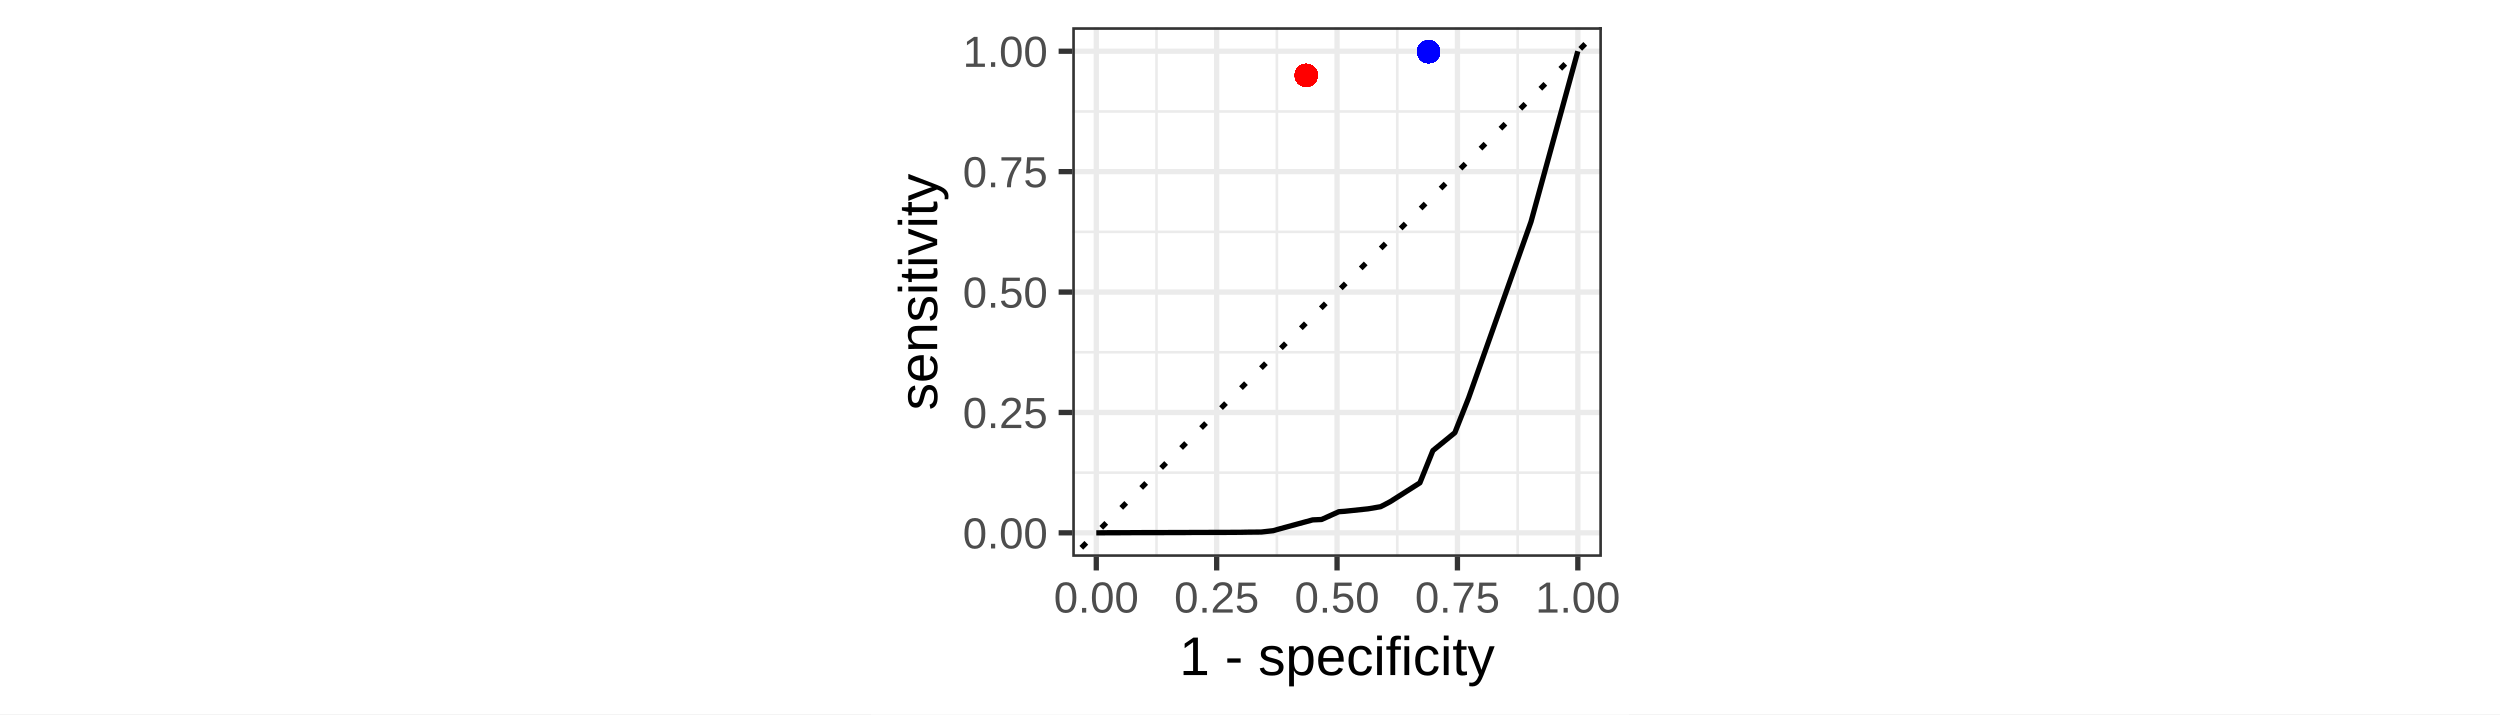
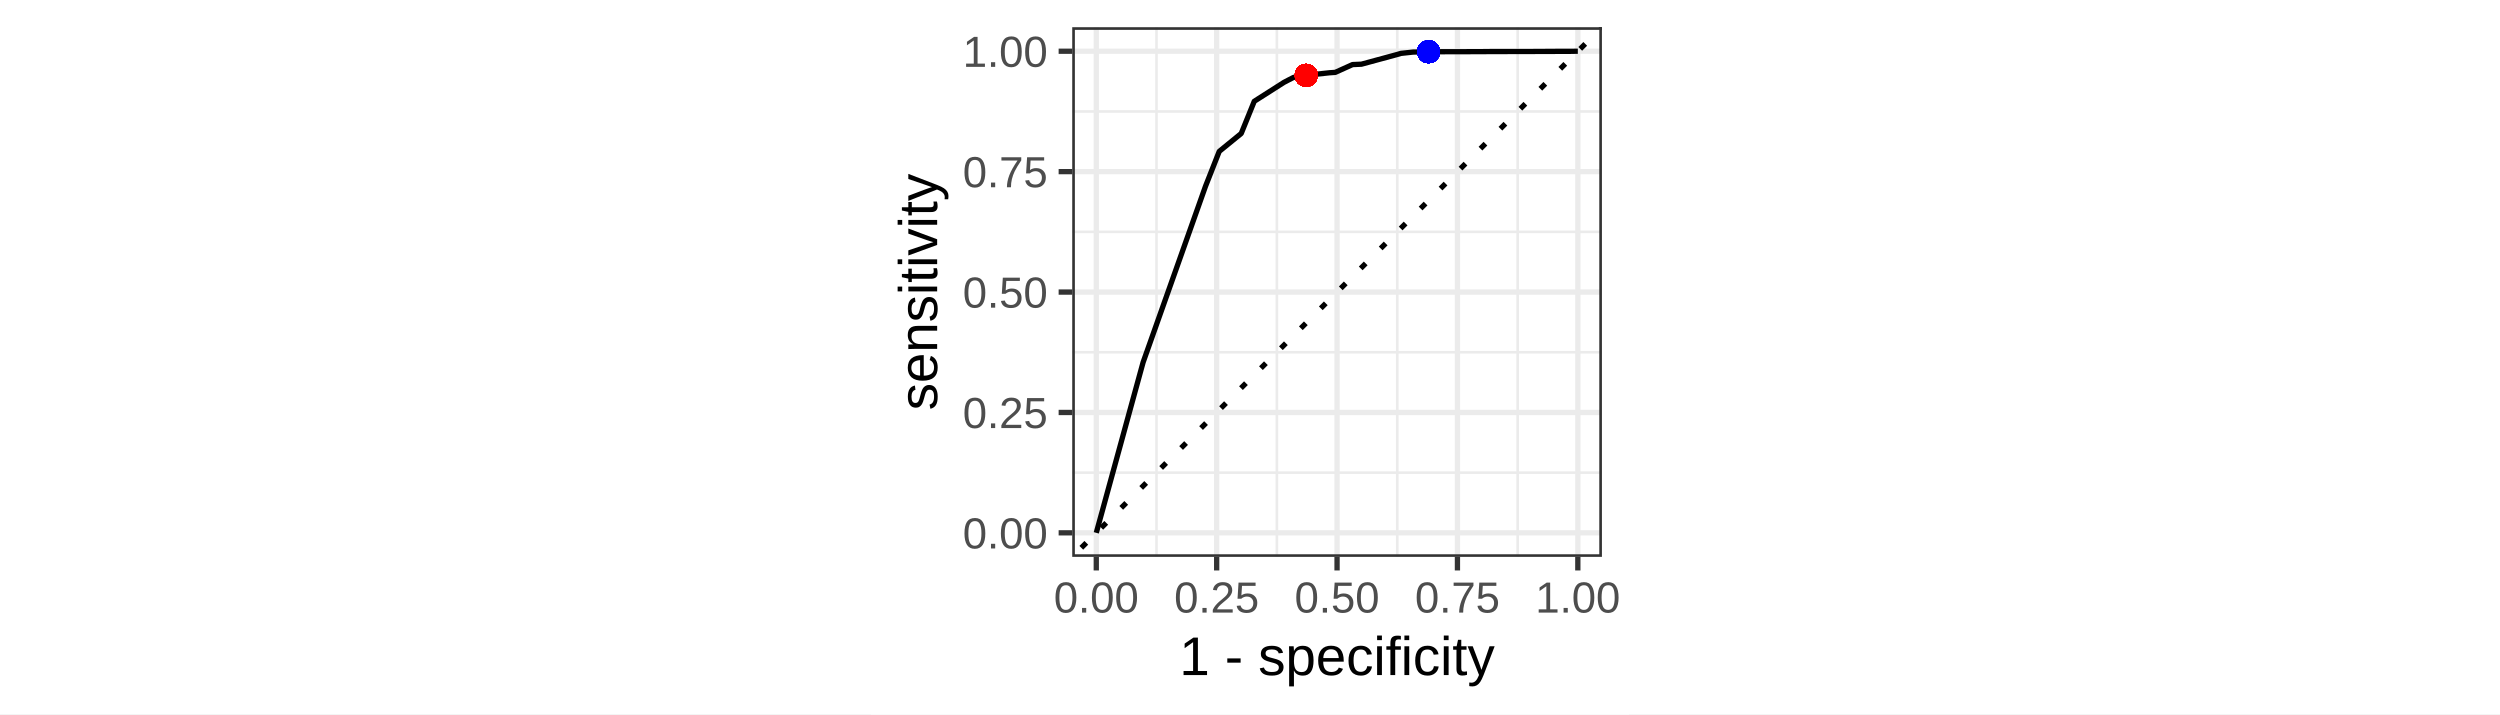
<svg xmlns="http://www.w3.org/2000/svg" class="svglite" width="504.00pt" height="144.00pt" viewBox="0 0 504.00 144.00">
  <defs>
    <style type="text/css">
    .svglite line, .svglite polyline, .svglite polygon, .svglite path, .svglite rect, .svglite circle {
      fill: none;
      stroke: #000000;
      stroke-linecap: round;
      stroke-linejoin: round;
      stroke-miterlimit: 10.00;
    }
    .svglite text {
      white-space: pre;
    }
  </style>
  </defs>
  <rect width="100%" height="100%" style="stroke: none; fill: #FFFFFF;" />
  <defs>
    <clipPath id="cpMC4wMHw1MDQuMDB8MC4wMHwxNDQuMDA=">
      <rect x="0.00" y="0.00" width="504.00" height="144.00" />
    </clipPath>
  </defs>
  <g clip-path="url(#cpMC4wMHw1MDQuMDB8MC4wMHwxNDQuMDA=)">
</g>
  <defs>
    <clipPath id="cpMTc1LjU3fDMyOC40M3wwLjAwfDE0NC4wMA==">
      <rect x="175.57" y="0.00" width="152.86" height="144.00" />
    </clipPath>
  </defs>
  <g clip-path="url(#cpMTc1LjU3fDMyOC40M3wwLjAwfDE0NC4wMA==)">
    <rect x="175.57" y="0.00" width="152.86" height="144.00" style="stroke-width: 1.07; stroke: #FFFFFF; fill: #FFFFFF;" />
  </g>
  <g clip-path="url(#cpMC4wMHw1MDQuMDB8MC4wMHwxNDQuMDA=)">
</g>
  <defs>
    <clipPath id="cpMjE2LjE2fDMyMi45NXw1LjQ4fDExMi4yNw==">
      <rect x="216.16" y="5.48" width="106.79" height="106.79" />
    </clipPath>
  </defs>
  <g clip-path="url(#cpMjE2LjE2fDMyMi45NXw1LjQ4fDExMi4yNw==)">
    <rect x="216.16" y="5.48" width="106.79" height="106.79" style="stroke-width: 1.07; stroke: none; fill: #FFFFFF;" />
    <polyline points="216.16,95.28 322.95,95.28 " style="stroke-width: 0.53; stroke: #EBEBEB; stroke-linecap: butt;" />
    <polyline points="216.16,71.01 322.95,71.01 " style="stroke-width: 0.53; stroke: #EBEBEB; stroke-linecap: butt;" />
    <polyline points="216.16,46.74 322.95,46.74 " style="stroke-width: 0.53; stroke: #EBEBEB; stroke-linecap: butt;" />
    <polyline points="216.16,22.47 322.95,22.47 " style="stroke-width: 0.53; stroke: #EBEBEB; stroke-linecap: butt;" />
    <polyline points="233.15,112.27 233.15,5.48 " style="stroke-width: 0.53; stroke: #EBEBEB; stroke-linecap: butt;" />
    <polyline points="257.42,112.27 257.42,5.48 " style="stroke-width: 0.53; stroke: #EBEBEB; stroke-linecap: butt;" />
    <polyline points="281.69,112.27 281.69,5.48 " style="stroke-width: 0.53; stroke: #EBEBEB; stroke-linecap: butt;" />
    <polyline points="305.96,112.27 305.96,5.48 " style="stroke-width: 0.53; stroke: #EBEBEB; stroke-linecap: butt;" />
    <polyline points="216.16,107.42 322.95,107.42 " style="stroke-width: 1.07; stroke: #EBEBEB; stroke-linecap: butt;" />
    <polyline points="216.16,83.15 322.95,83.15 " style="stroke-width: 1.07; stroke: #EBEBEB; stroke-linecap: butt;" />
    <polyline points="216.16,58.88 322.95,58.88 " style="stroke-width: 1.07; stroke: #EBEBEB; stroke-linecap: butt;" />
    <polyline points="216.16,34.60 322.95,34.60 " style="stroke-width: 1.07; stroke: #EBEBEB; stroke-linecap: butt;" />
    <polyline points="216.16,10.33 322.95,10.33 " style="stroke-width: 1.07; stroke: #EBEBEB; stroke-linecap: butt;" />
    <polyline points="221.01,112.27 221.01,5.48 " style="stroke-width: 1.07; stroke: #EBEBEB; stroke-linecap: butt;" />
    <polyline points="245.28,112.27 245.28,5.48 " style="stroke-width: 1.07; stroke: #EBEBEB; stroke-linecap: butt;" />
    <polyline points="269.55,112.27 269.55,5.48 " style="stroke-width: 1.07; stroke: #EBEBEB; stroke-linecap: butt;" />
    <polyline points="293.82,112.27 293.82,5.48 " style="stroke-width: 1.07; stroke: #EBEBEB; stroke-linecap: butt;" />
    <polyline points="318.09,112.27 318.09,5.48 " style="stroke-width: 1.07; stroke: #EBEBEB; stroke-linecap: butt;" />
-     <polyline points="318.09,10.33 318.09,10.33 308.65,44.71 296.08,80.20 293.30,87.23 288.87,90.84 286.25,97.34 280.28,101.13 279.28,101.66 278.33,102.15 275.81,102.58 271.07,103.08 269.91,103.16 266.43,104.73 264.63,104.81 257.75,106.68 256.66,106.99 254.25,107.26 253.88,107.26 252.98,107.27 252.52,107.27 252.35,107.28 251.80,107.28 251.70,107.28 251.22,107.29 251.11,107.29 250.22,107.31 250.04,107.31 249.41,107.31 249.28,107.32 248.39,107.32 247.00,107.33 246.93,107.33 246.77,107.33 245.48,107.33 245.36,107.33 245.24,107.33 244.16,107.33 244.03,107.33 243.89,107.33 243.47,107.34 242.42,107.34 242.23,107.34 241.95,107.34 241.81,107.34 241.20,107.34 241.15,107.34 241.01,107.34 240.49,107.34 240.29,107.34 239.65,107.35 239.56,107.35 238.52,107.36 238.25,107.36 237.41,107.36 236.47,107.36 236.33,107.36 235.87,107.36 234.46,107.37 234.25,107.37 234.08,107.37 232.62,107.37 232.36,107.37 230.25,107.37 230.04,107.38 230.00,107.38 229.53,107.38 229.49,107.38 229.33,107.38 229.26,107.38 229.12,107.38 229.11,107.38 228.62,107.38 228.49,107.38 228.48,107.38 228.14,107.38 228.10,107.38 227.87,107.39 227.13,107.39 227.06,107.39 226.89,107.39 226.85,107.39 226.39,107.39 226.32,107.39 226.23,107.39 226.21,107.39 226.19,107.39 226.03,107.39 226.01,107.39 225.78,107.40 225.61,107.40 225.53,107.40 225.31,107.40 225.18,107.40 225.14,107.40 225.13,107.40 224.92,107.40 224.90,107.40 224.60,107.40 224.58,107.40 223.83,107.40 223.81,107.40 223.45,107.40 223.39,107.40 222.64,107.41 222.47,107.41 222.36,107.41 222.27,107.41 222.19,107.41 222.17,107.41 221.94,107.41 221.93,107.41 221.82,107.42 221.78,107.42 221.77,107.42 221.73,107.42 221.69,107.42 221.41,107.42 221.15,107.42 221.05,107.42 221.01,107.42 " style="stroke-width: 1.07; stroke-linecap: butt;" />
+     <polyline points="318.09,10.33 318.09,10.33 318.05,10.33 317.95,10.33 317.69,10.33 317.41,10.33 317.38,10.34 317.34,10.34 317.32,10.34 317.28,10.34 317.17,10.34 317.16,10.34 316.93,10.34 316.91,10.34 316.84,10.34 316.74,10.34 316.63,10.35 316.47,10.35 315.71,10.35 315.66,10.35 315.30,10.35 315.28,10.35 314.53,10.35 314.51,10.35 314.20,10.35 314.18,10.35 313.98,10.35 313.96,10.35 313.92,10.35 313.79,10.35 313.57,10.35 313.50,10.36 313.32,10.36 313.10,10.36 313.08,10.36 312.91,10.36 312.89,10.36 312.87,10.36 312.78,10.36 312.72,10.36 312.25,10.36 312.22,10.36 312.05,10.36 311.97,10.36 311.23,10.37 311.00,10.37 310.96,10.37 310.63,10.37 310.61,10.37 310.48,10.37 310.00,10.37 309.99,10.37 309.84,10.37 309.77,10.37 309.62,10.37 309.57,10.37 309.11,10.38 309.06,10.38 308.86,10.38 306.74,10.38 306.48,10.38 305.02,10.38 304.86,10.38 304.64,10.38 303.23,10.39 302.78,10.39 302.64,10.39 301.69,10.39 300.86,10.39 300.59,10.39 299.55,10.40 299.45,10.40 298.81,10.41 298.61,10.41 298.09,10.41 297.95,10.41 297.90,10.41 297.29,10.41 297.15,10.41 296.87,10.41 296.68,10.41 295.63,10.42 295.21,10.42 295.07,10.42 294.94,10.42 293.87,10.42 293.75,10.42 293.63,10.42 292.34,10.42 292.18,10.42 292.10,10.42 290.71,10.43 289.82,10.44 289.69,10.44 289.06,10.44 288.88,10.44 287.99,10.46 287.88,10.46 287.41,10.47 287.31,10.47 286.76,10.48 286.58,10.48 286.13,10.48 285.23,10.49 284.86,10.50 282.44,10.76 281.36,11.07 274.47,12.94 272.67,13.02 269.19,14.59 268.03,14.67 263.30,15.18 260.77,15.61 259.83,16.09 258.82,16.62 252.86,20.42 250.23,26.91 245.80,30.52 243.03,37.55 230.45,73.04 221.01,107.42 " style="stroke-width: 1.07; stroke-linecap: butt;" />
    <line x1="109.36" y1="219.07" x2="429.74" y2="-101.31" style="stroke-width: 1.07; stroke-dasharray: 1.42,4.27; stroke-linecap: butt;" />
    <circle cx="288.00" cy="10.43" r="1.95" style="stroke-width: 0.71; stroke: #0000FF; fill: #0000FF;" />
    <circle cx="288.00" cy="10.43" r="1.95" style="stroke-width: 0.71; stroke: #0000FF; fill: #0000FF;" />
    <circle cx="288.00" cy="10.43" r="1.95" style="stroke-width: 0.71; stroke: #0000FF; fill: #0000FF;" />
    <circle cx="288.00" cy="10.43" r="1.95" style="stroke-width: 0.71; stroke: #0000FF; fill: #0000FF;" />
    <circle cx="288.00" cy="10.43" r="1.95" style="stroke-width: 0.71; stroke: #0000FF; fill: #0000FF;" />
    <circle cx="288.00" cy="10.43" r="1.95" style="stroke-width: 0.71; stroke: #0000FF; fill: #0000FF;" />
    <circle cx="288.00" cy="10.43" r="1.95" style="stroke-width: 0.71; stroke: #0000FF; fill: #0000FF;" />
    <circle cx="288.00" cy="10.43" r="1.95" style="stroke-width: 0.71; stroke: #0000FF; fill: #0000FF;" />
    <circle cx="288.00" cy="10.43" r="1.95" style="stroke-width: 0.71; stroke: #0000FF; fill: #0000FF;" />
    <circle cx="288.00" cy="10.43" r="1.95" style="stroke-width: 0.71; stroke: #0000FF; fill: #0000FF;" />
    <circle cx="288.00" cy="10.43" r="1.95" style="stroke-width: 0.71; stroke: #0000FF; fill: #0000FF;" />
    <circle cx="288.00" cy="10.43" r="1.95" style="stroke-width: 0.71; stroke: #0000FF; fill: #0000FF;" />
    <circle cx="288.00" cy="10.43" r="1.95" style="stroke-width: 0.71; stroke: #0000FF; fill: #0000FF;" />
    <circle cx="288.00" cy="10.43" r="1.95" style="stroke-width: 0.71; stroke: #0000FF; fill: #0000FF;" />
    <circle cx="288.00" cy="10.43" r="1.95" style="stroke-width: 0.71; stroke: #0000FF; fill: #0000FF;" />
    <circle cx="288.00" cy="10.43" r="1.95" style="stroke-width: 0.71; stroke: #0000FF; fill: #0000FF;" />
    <circle cx="288.00" cy="10.43" r="1.95" style="stroke-width: 0.71; stroke: #0000FF; fill: #0000FF;" />
    <circle cx="288.00" cy="10.43" r="1.95" style="stroke-width: 0.71; stroke: #0000FF; fill: #0000FF;" />
    <circle cx="288.00" cy="10.43" r="1.95" style="stroke-width: 0.71; stroke: #0000FF; fill: #0000FF;" />
    <circle cx="288.00" cy="10.43" r="1.95" style="stroke-width: 0.71; stroke: #0000FF; fill: #0000FF;" />
    <circle cx="288.00" cy="10.43" r="1.95" style="stroke-width: 0.71; stroke: #0000FF; fill: #0000FF;" />
    <circle cx="288.00" cy="10.43" r="1.95" style="stroke-width: 0.71; stroke: #0000FF; fill: #0000FF;" />
    <circle cx="288.00" cy="10.43" r="1.95" style="stroke-width: 0.71; stroke: #0000FF; fill: #0000FF;" />
    <circle cx="288.00" cy="10.43" r="1.95" style="stroke-width: 0.71; stroke: #0000FF; fill: #0000FF;" />
    <circle cx="288.00" cy="10.43" r="1.95" style="stroke-width: 0.71; stroke: #0000FF; fill: #0000FF;" />
    <circle cx="288.00" cy="10.43" r="1.95" style="stroke-width: 0.71; stroke: #0000FF; fill: #0000FF;" />
    <circle cx="288.00" cy="10.43" r="1.95" style="stroke-width: 0.71; stroke: #0000FF; fill: #0000FF;" />
    <circle cx="288.00" cy="10.43" r="1.95" style="stroke-width: 0.71; stroke: #0000FF; fill: #0000FF;" />
    <circle cx="288.00" cy="10.43" r="1.95" style="stroke-width: 0.71; stroke: #0000FF; fill: #0000FF;" />
    <circle cx="288.00" cy="10.43" r="1.95" style="stroke-width: 0.71; stroke: #0000FF; fill: #0000FF;" />
    <circle cx="288.00" cy="10.43" r="1.95" style="stroke-width: 0.71; stroke: #0000FF; fill: #0000FF;" />
    <circle cx="288.00" cy="10.43" r="1.95" style="stroke-width: 0.71; stroke: #0000FF; fill: #0000FF;" />
    <circle cx="288.00" cy="10.43" r="1.95" style="stroke-width: 0.71; stroke: #0000FF; fill: #0000FF;" />
    <circle cx="288.00" cy="10.43" r="1.95" style="stroke-width: 0.71; stroke: #0000FF; fill: #0000FF;" />
    <circle cx="288.00" cy="10.43" r="1.95" style="stroke-width: 0.71; stroke: #0000FF; fill: #0000FF;" />
    <circle cx="288.00" cy="10.43" r="1.95" style="stroke-width: 0.71; stroke: #0000FF; fill: #0000FF;" />
    <circle cx="288.00" cy="10.43" r="1.95" style="stroke-width: 0.71; stroke: #0000FF; fill: #0000FF;" />
    <circle cx="288.00" cy="10.43" r="1.95" style="stroke-width: 0.71; stroke: #0000FF; fill: #0000FF;" />
    <circle cx="288.00" cy="10.43" r="1.95" style="stroke-width: 0.71; stroke: #0000FF; fill: #0000FF;" />
    <circle cx="288.00" cy="10.43" r="1.95" style="stroke-width: 0.71; stroke: #0000FF; fill: #0000FF;" />
    <circle cx="288.00" cy="10.43" r="1.95" style="stroke-width: 0.71; stroke: #0000FF; fill: #0000FF;" />
    <circle cx="288.00" cy="10.43" r="1.95" style="stroke-width: 0.71; stroke: #0000FF; fill: #0000FF;" />
    <circle cx="288.00" cy="10.43" r="1.95" style="stroke-width: 0.71; stroke: #0000FF; fill: #0000FF;" />
    <circle cx="288.00" cy="10.43" r="1.95" style="stroke-width: 0.71; stroke: #0000FF; fill: #0000FF;" />
    <circle cx="288.00" cy="10.43" r="1.95" style="stroke-width: 0.71; stroke: #0000FF; fill: #0000FF;" />
    <circle cx="288.00" cy="10.43" r="1.95" style="stroke-width: 0.71; stroke: #0000FF; fill: #0000FF;" />
    <circle cx="288.00" cy="10.43" r="1.95" style="stroke-width: 0.71; stroke: #0000FF; fill: #0000FF;" />
    <circle cx="288.00" cy="10.43" r="1.95" style="stroke-width: 0.71; stroke: #0000FF; fill: #0000FF;" />
    <circle cx="288.00" cy="10.43" r="1.95" style="stroke-width: 0.71; stroke: #0000FF; fill: #0000FF;" />
    <circle cx="288.00" cy="10.43" r="1.95" style="stroke-width: 0.71; stroke: #0000FF; fill: #0000FF;" />
    <circle cx="288.00" cy="10.43" r="1.95" style="stroke-width: 0.71; stroke: #0000FF; fill: #0000FF;" />
    <circle cx="288.00" cy="10.43" r="1.95" style="stroke-width: 0.71; stroke: #0000FF; fill: #0000FF;" />
    <circle cx="288.00" cy="10.43" r="1.95" style="stroke-width: 0.71; stroke: #0000FF; fill: #0000FF;" />
    <circle cx="288.00" cy="10.43" r="1.95" style="stroke-width: 0.71; stroke: #0000FF; fill: #0000FF;" />
    <circle cx="288.00" cy="10.43" r="1.95" style="stroke-width: 0.71; stroke: #0000FF; fill: #0000FF;" />
    <circle cx="288.00" cy="10.43" r="1.95" style="stroke-width: 0.71; stroke: #0000FF; fill: #0000FF;" />
    <circle cx="288.00" cy="10.43" r="1.95" style="stroke-width: 0.71; stroke: #0000FF; fill: #0000FF;" />
    <circle cx="288.00" cy="10.43" r="1.95" style="stroke-width: 0.71; stroke: #0000FF; fill: #0000FF;" />
    <circle cx="288.00" cy="10.43" r="1.95" style="stroke-width: 0.71; stroke: #0000FF; fill: #0000FF;" />
    <circle cx="288.00" cy="10.43" r="1.95" style="stroke-width: 0.71; stroke: #0000FF; fill: #0000FF;" />
    <circle cx="288.00" cy="10.43" r="1.95" style="stroke-width: 0.71; stroke: #0000FF; fill: #0000FF;" />
    <circle cx="288.00" cy="10.43" r="1.95" style="stroke-width: 0.71; stroke: #0000FF; fill: #0000FF;" />
    <circle cx="288.00" cy="10.43" r="1.95" style="stroke-width: 0.71; stroke: #0000FF; fill: #0000FF;" />
    <circle cx="288.00" cy="10.43" r="1.95" style="stroke-width: 0.71; stroke: #0000FF; fill: #0000FF;" />
    <circle cx="288.00" cy="10.43" r="1.95" style="stroke-width: 0.71; stroke: #0000FF; fill: #0000FF;" />
    <circle cx="288.00" cy="10.43" r="1.95" style="stroke-width: 0.71; stroke: #0000FF; fill: #0000FF;" />
    <circle cx="288.00" cy="10.43" r="1.95" style="stroke-width: 0.71; stroke: #0000FF; fill: #0000FF;" />
    <circle cx="288.00" cy="10.43" r="1.95" style="stroke-width: 0.71; stroke: #0000FF; fill: #0000FF;" />
    <circle cx="288.00" cy="10.43" r="1.95" style="stroke-width: 0.71; stroke: #0000FF; fill: #0000FF;" />
    <circle cx="288.00" cy="10.43" r="1.95" style="stroke-width: 0.71; stroke: #0000FF; fill: #0000FF;" />
    <circle cx="288.00" cy="10.43" r="1.95" style="stroke-width: 0.71; stroke: #0000FF; fill: #0000FF;" />
    <circle cx="288.00" cy="10.43" r="1.95" style="stroke-width: 0.71; stroke: #0000FF; fill: #0000FF;" />
    <circle cx="288.00" cy="10.43" r="1.95" style="stroke-width: 0.71; stroke: #0000FF; fill: #0000FF;" />
    <circle cx="288.00" cy="10.43" r="1.95" style="stroke-width: 0.71; stroke: #0000FF; fill: #0000FF;" />
    <circle cx="288.00" cy="10.43" r="1.95" style="stroke-width: 0.71; stroke: #0000FF; fill: #0000FF;" />
    <circle cx="288.00" cy="10.43" r="1.95" style="stroke-width: 0.71; stroke: #0000FF; fill: #0000FF;" />
    <circle cx="288.00" cy="10.43" r="1.95" style="stroke-width: 0.71; stroke: #0000FF; fill: #0000FF;" />
    <circle cx="288.00" cy="10.43" r="1.95" style="stroke-width: 0.71; stroke: #0000FF; fill: #0000FF;" />
    <circle cx="288.00" cy="10.43" r="1.95" style="stroke-width: 0.71; stroke: #0000FF; fill: #0000FF;" />
    <circle cx="288.00" cy="10.43" r="1.95" style="stroke-width: 0.71; stroke: #0000FF; fill: #0000FF;" />
    <circle cx="288.00" cy="10.43" r="1.95" style="stroke-width: 0.71; stroke: #0000FF; fill: #0000FF;" />
    <circle cx="288.00" cy="10.43" r="1.95" style="stroke-width: 0.71; stroke: #0000FF; fill: #0000FF;" />
    <circle cx="288.00" cy="10.43" r="1.95" style="stroke-width: 0.71; stroke: #0000FF; fill: #0000FF;" />
    <circle cx="288.00" cy="10.43" r="1.95" style="stroke-width: 0.71; stroke: #0000FF; fill: #0000FF;" />
    <circle cx="288.00" cy="10.43" r="1.95" style="stroke-width: 0.71; stroke: #0000FF; fill: #0000FF;" />
    <circle cx="288.00" cy="10.43" r="1.95" style="stroke-width: 0.71; stroke: #0000FF; fill: #0000FF;" />
    <circle cx="288.00" cy="10.43" r="1.95" style="stroke-width: 0.71; stroke: #0000FF; fill: #0000FF;" />
    <circle cx="288.00" cy="10.43" r="1.95" style="stroke-width: 0.71; stroke: #0000FF; fill: #0000FF;" />
    <circle cx="288.00" cy="10.43" r="1.95" style="stroke-width: 0.71; stroke: #0000FF; fill: #0000FF;" />
    <circle cx="288.00" cy="10.43" r="1.95" style="stroke-width: 0.71; stroke: #0000FF; fill: #0000FF;" />
    <circle cx="288.00" cy="10.43" r="1.95" style="stroke-width: 0.71; stroke: #0000FF; fill: #0000FF;" />
    <circle cx="288.00" cy="10.43" r="1.95" style="stroke-width: 0.71; stroke: #0000FF; fill: #0000FF;" />
    <circle cx="288.00" cy="10.43" r="1.95" style="stroke-width: 0.71; stroke: #0000FF; fill: #0000FF;" />
    <circle cx="288.00" cy="10.43" r="1.95" style="stroke-width: 0.71; stroke: #0000FF; fill: #0000FF;" />
    <circle cx="288.00" cy="10.43" r="1.95" style="stroke-width: 0.71; stroke: #0000FF; fill: #0000FF;" />
    <circle cx="288.00" cy="10.43" r="1.95" style="stroke-width: 0.71; stroke: #0000FF; fill: #0000FF;" />
    <circle cx="288.00" cy="10.43" r="1.95" style="stroke-width: 0.71; stroke: #0000FF; fill: #0000FF;" />
    <circle cx="288.00" cy="10.43" r="1.95" style="stroke-width: 0.71; stroke: #0000FF; fill: #0000FF;" />
    <circle cx="288.00" cy="10.43" r="1.95" style="stroke-width: 0.71; stroke: #0000FF; fill: #0000FF;" />
    <circle cx="288.00" cy="10.43" r="1.95" style="stroke-width: 0.71; stroke: #0000FF; fill: #0000FF;" />
    <circle cx="288.00" cy="10.43" r="1.95" style="stroke-width: 0.71; stroke: #0000FF; fill: #0000FF;" />
    <circle cx="288.00" cy="10.43" r="1.95" style="stroke-width: 0.71; stroke: #0000FF; fill: #0000FF;" />
    <circle cx="288.00" cy="10.43" r="1.95" style="stroke-width: 0.71; stroke: #0000FF; fill: #0000FF;" />
    <circle cx="288.00" cy="10.43" r="1.95" style="stroke-width: 0.71; stroke: #0000FF; fill: #0000FF;" />
    <circle cx="288.00" cy="10.43" r="1.95" style="stroke-width: 0.71; stroke: #0000FF; fill: #0000FF;" />
    <circle cx="288.00" cy="10.43" r="1.95" style="stroke-width: 0.71; stroke: #0000FF; fill: #0000FF;" />
    <circle cx="288.00" cy="10.43" r="1.95" style="stroke-width: 0.71; stroke: #0000FF; fill: #0000FF;" />
    <circle cx="288.00" cy="10.43" r="1.95" style="stroke-width: 0.71; stroke: #0000FF; fill: #0000FF;" />
    <circle cx="288.00" cy="10.43" r="1.95" style="stroke-width: 0.71; stroke: #0000FF; fill: #0000FF;" />
    <circle cx="288.00" cy="10.43" r="1.95" style="stroke-width: 0.71; stroke: #0000FF; fill: #0000FF;" />
    <circle cx="288.00" cy="10.43" r="1.95" style="stroke-width: 0.71; stroke: #0000FF; fill: #0000FF;" />
    <circle cx="288.00" cy="10.43" r="1.95" style="stroke-width: 0.71; stroke: #0000FF; fill: #0000FF;" />
    <circle cx="288.00" cy="10.43" r="1.95" style="stroke-width: 0.71; stroke: #0000FF; fill: #0000FF;" />
    <circle cx="288.00" cy="10.43" r="1.95" style="stroke-width: 0.71; stroke: #0000FF; fill: #0000FF;" />
    <circle cx="288.00" cy="10.43" r="1.95" style="stroke-width: 0.71; stroke: #0000FF; fill: #0000FF;" />
    <circle cx="288.00" cy="10.43" r="1.95" style="stroke-width: 0.71; stroke: #0000FF; fill: #0000FF;" />
    <circle cx="288.00" cy="10.43" r="1.95" style="stroke-width: 0.71; stroke: #0000FF; fill: #0000FF;" />
    <circle cx="288.00" cy="10.43" r="1.95" style="stroke-width: 0.71; stroke: #0000FF; fill: #0000FF;" />
    <circle cx="288.00" cy="10.43" r="1.95" style="stroke-width: 0.71; stroke: #0000FF; fill: #0000FF;" />
    <circle cx="288.00" cy="10.43" r="1.95" style="stroke-width: 0.71; stroke: #0000FF; fill: #0000FF;" />
    <circle cx="288.00" cy="10.43" r="1.95" style="stroke-width: 0.71; stroke: #0000FF; fill: #0000FF;" />
    <circle cx="263.34" cy="15.19" r="1.95" style="stroke-width: 0.71; stroke: #FF0000; fill: #FF0000;" />
    <circle cx="263.34" cy="15.19" r="1.95" style="stroke-width: 0.71; stroke: #FF0000; fill: #FF0000;" />
    <circle cx="263.34" cy="15.19" r="1.95" style="stroke-width: 0.71; stroke: #FF0000; fill: #FF0000;" />
    <circle cx="263.34" cy="15.19" r="1.95" style="stroke-width: 0.71; stroke: #FF0000; fill: #FF0000;" />
    <circle cx="263.34" cy="15.19" r="1.95" style="stroke-width: 0.71; stroke: #FF0000; fill: #FF0000;" />
    <circle cx="263.34" cy="15.19" r="1.95" style="stroke-width: 0.71; stroke: #FF0000; fill: #FF0000;" />
    <circle cx="263.34" cy="15.19" r="1.95" style="stroke-width: 0.71; stroke: #FF0000; fill: #FF0000;" />
    <circle cx="263.34" cy="15.19" r="1.95" style="stroke-width: 0.71; stroke: #FF0000; fill: #FF0000;" />
    <circle cx="263.34" cy="15.19" r="1.95" style="stroke-width: 0.71; stroke: #FF0000; fill: #FF0000;" />
    <circle cx="263.34" cy="15.19" r="1.95" style="stroke-width: 0.71; stroke: #FF0000; fill: #FF0000;" />
    <circle cx="263.34" cy="15.19" r="1.95" style="stroke-width: 0.71; stroke: #FF0000; fill: #FF0000;" />
    <circle cx="263.34" cy="15.19" r="1.95" style="stroke-width: 0.71; stroke: #FF0000; fill: #FF0000;" />
    <circle cx="263.34" cy="15.19" r="1.95" style="stroke-width: 0.71; stroke: #FF0000; fill: #FF0000;" />
    <circle cx="263.34" cy="15.19" r="1.95" style="stroke-width: 0.71; stroke: #FF0000; fill: #FF0000;" />
    <circle cx="263.34" cy="15.19" r="1.95" style="stroke-width: 0.71; stroke: #FF0000; fill: #FF0000;" />
    <circle cx="263.34" cy="15.19" r="1.95" style="stroke-width: 0.71; stroke: #FF0000; fill: #FF0000;" />
    <circle cx="263.34" cy="15.19" r="1.95" style="stroke-width: 0.71; stroke: #FF0000; fill: #FF0000;" />
    <circle cx="263.34" cy="15.19" r="1.95" style="stroke-width: 0.71; stroke: #FF0000; fill: #FF0000;" />
    <circle cx="263.34" cy="15.19" r="1.95" style="stroke-width: 0.71; stroke: #FF0000; fill: #FF0000;" />
    <circle cx="263.34" cy="15.19" r="1.95" style="stroke-width: 0.71; stroke: #FF0000; fill: #FF0000;" />
    <circle cx="263.34" cy="15.19" r="1.95" style="stroke-width: 0.71; stroke: #FF0000; fill: #FF0000;" />
    <circle cx="263.34" cy="15.19" r="1.95" style="stroke-width: 0.71; stroke: #FF0000; fill: #FF0000;" />
    <circle cx="263.34" cy="15.19" r="1.95" style="stroke-width: 0.71; stroke: #FF0000; fill: #FF0000;" />
    <circle cx="263.34" cy="15.19" r="1.95" style="stroke-width: 0.71; stroke: #FF0000; fill: #FF0000;" />
    <circle cx="263.34" cy="15.19" r="1.95" style="stroke-width: 0.71; stroke: #FF0000; fill: #FF0000;" />
    <circle cx="263.34" cy="15.19" r="1.95" style="stroke-width: 0.71; stroke: #FF0000; fill: #FF0000;" />
    <circle cx="263.34" cy="15.19" r="1.95" style="stroke-width: 0.71; stroke: #FF0000; fill: #FF0000;" />
    <circle cx="263.34" cy="15.19" r="1.95" style="stroke-width: 0.71; stroke: #FF0000; fill: #FF0000;" />
    <circle cx="263.34" cy="15.19" r="1.95" style="stroke-width: 0.71; stroke: #FF0000; fill: #FF0000;" />
    <circle cx="263.34" cy="15.19" r="1.95" style="stroke-width: 0.71; stroke: #FF0000; fill: #FF0000;" />
    <circle cx="263.34" cy="15.19" r="1.95" style="stroke-width: 0.71; stroke: #FF0000; fill: #FF0000;" />
    <circle cx="263.34" cy="15.19" r="1.95" style="stroke-width: 0.71; stroke: #FF0000; fill: #FF0000;" />
    <circle cx="263.34" cy="15.19" r="1.95" style="stroke-width: 0.71; stroke: #FF0000; fill: #FF0000;" />
    <circle cx="263.34" cy="15.19" r="1.95" style="stroke-width: 0.71; stroke: #FF0000; fill: #FF0000;" />
    <circle cx="263.34" cy="15.19" r="1.95" style="stroke-width: 0.71; stroke: #FF0000; fill: #FF0000;" />
    <circle cx="263.34" cy="15.19" r="1.95" style="stroke-width: 0.71; stroke: #FF0000; fill: #FF0000;" />
    <circle cx="263.34" cy="15.19" r="1.95" style="stroke-width: 0.71; stroke: #FF0000; fill: #FF0000;" />
    <circle cx="263.34" cy="15.19" r="1.95" style="stroke-width: 0.71; stroke: #FF0000; fill: #FF0000;" />
    <circle cx="263.34" cy="15.19" r="1.95" style="stroke-width: 0.71; stroke: #FF0000; fill: #FF0000;" />
    <circle cx="263.34" cy="15.19" r="1.95" style="stroke-width: 0.71; stroke: #FF0000; fill: #FF0000;" />
    <circle cx="263.34" cy="15.19" r="1.95" style="stroke-width: 0.71; stroke: #FF0000; fill: #FF0000;" />
    <circle cx="263.34" cy="15.19" r="1.95" style="stroke-width: 0.71; stroke: #FF0000; fill: #FF0000;" />
    <circle cx="263.34" cy="15.19" r="1.95" style="stroke-width: 0.71; stroke: #FF0000; fill: #FF0000;" />
    <circle cx="263.34" cy="15.19" r="1.95" style="stroke-width: 0.71; stroke: #FF0000; fill: #FF0000;" />
    <circle cx="263.34" cy="15.19" r="1.95" style="stroke-width: 0.71; stroke: #FF0000; fill: #FF0000;" />
    <circle cx="263.34" cy="15.19" r="1.95" style="stroke-width: 0.71; stroke: #FF0000; fill: #FF0000;" />
    <circle cx="263.34" cy="15.19" r="1.95" style="stroke-width: 0.71; stroke: #FF0000; fill: #FF0000;" />
    <circle cx="263.34" cy="15.19" r="1.95" style="stroke-width: 0.71; stroke: #FF0000; fill: #FF0000;" />
    <circle cx="263.34" cy="15.19" r="1.95" style="stroke-width: 0.71; stroke: #FF0000; fill: #FF0000;" />
    <circle cx="263.34" cy="15.19" r="1.95" style="stroke-width: 0.71; stroke: #FF0000; fill: #FF0000;" />
    <circle cx="263.34" cy="15.19" r="1.95" style="stroke-width: 0.71; stroke: #FF0000; fill: #FF0000;" />
    <circle cx="263.34" cy="15.19" r="1.95" style="stroke-width: 0.71; stroke: #FF0000; fill: #FF0000;" />
    <circle cx="263.34" cy="15.19" r="1.95" style="stroke-width: 0.71; stroke: #FF0000; fill: #FF0000;" />
    <circle cx="263.34" cy="15.19" r="1.95" style="stroke-width: 0.71; stroke: #FF0000; fill: #FF0000;" />
    <circle cx="263.34" cy="15.19" r="1.95" style="stroke-width: 0.71; stroke: #FF0000; fill: #FF0000;" />
    <circle cx="263.34" cy="15.19" r="1.95" style="stroke-width: 0.71; stroke: #FF0000; fill: #FF0000;" />
    <circle cx="263.34" cy="15.19" r="1.95" style="stroke-width: 0.71; stroke: #FF0000; fill: #FF0000;" />
    <circle cx="263.34" cy="15.19" r="1.95" style="stroke-width: 0.71; stroke: #FF0000; fill: #FF0000;" />
    <circle cx="263.34" cy="15.19" r="1.95" style="stroke-width: 0.71; stroke: #FF0000; fill: #FF0000;" />
    <circle cx="263.34" cy="15.19" r="1.95" style="stroke-width: 0.71; stroke: #FF0000; fill: #FF0000;" />
    <circle cx="263.34" cy="15.19" r="1.95" style="stroke-width: 0.71; stroke: #FF0000; fill: #FF0000;" />
    <circle cx="263.34" cy="15.19" r="1.95" style="stroke-width: 0.71; stroke: #FF0000; fill: #FF0000;" />
    <circle cx="263.34" cy="15.19" r="1.95" style="stroke-width: 0.71; stroke: #FF0000; fill: #FF0000;" />
    <circle cx="263.34" cy="15.19" r="1.95" style="stroke-width: 0.71; stroke: #FF0000; fill: #FF0000;" />
    <circle cx="263.34" cy="15.19" r="1.95" style="stroke-width: 0.71; stroke: #FF0000; fill: #FF0000;" />
    <circle cx="263.34" cy="15.19" r="1.95" style="stroke-width: 0.71; stroke: #FF0000; fill: #FF0000;" />
    <circle cx="263.34" cy="15.19" r="1.95" style="stroke-width: 0.71; stroke: #FF0000; fill: #FF0000;" />
    <circle cx="263.34" cy="15.19" r="1.95" style="stroke-width: 0.71; stroke: #FF0000; fill: #FF0000;" />
    <circle cx="263.34" cy="15.19" r="1.95" style="stroke-width: 0.71; stroke: #FF0000; fill: #FF0000;" />
    <circle cx="263.34" cy="15.19" r="1.95" style="stroke-width: 0.71; stroke: #FF0000; fill: #FF0000;" />
    <circle cx="263.34" cy="15.19" r="1.95" style="stroke-width: 0.71; stroke: #FF0000; fill: #FF0000;" />
    <circle cx="263.34" cy="15.19" r="1.95" style="stroke-width: 0.71; stroke: #FF0000; fill: #FF0000;" />
    <circle cx="263.34" cy="15.19" r="1.95" style="stroke-width: 0.71; stroke: #FF0000; fill: #FF0000;" />
    <circle cx="263.34" cy="15.19" r="1.95" style="stroke-width: 0.71; stroke: #FF0000; fill: #FF0000;" />
    <circle cx="263.34" cy="15.19" r="1.95" style="stroke-width: 0.71; stroke: #FF0000; fill: #FF0000;" />
    <circle cx="263.34" cy="15.19" r="1.95" style="stroke-width: 0.71; stroke: #FF0000; fill: #FF0000;" />
    <circle cx="263.34" cy="15.19" r="1.95" style="stroke-width: 0.71; stroke: #FF0000; fill: #FF0000;" />
    <circle cx="263.34" cy="15.19" r="1.95" style="stroke-width: 0.71; stroke: #FF0000; fill: #FF0000;" />
    <circle cx="263.34" cy="15.19" r="1.95" style="stroke-width: 0.71; stroke: #FF0000; fill: #FF0000;" />
    <circle cx="263.34" cy="15.19" r="1.95" style="stroke-width: 0.71; stroke: #FF0000; fill: #FF0000;" />
    <circle cx="263.34" cy="15.19" r="1.95" style="stroke-width: 0.71; stroke: #FF0000; fill: #FF0000;" />
    <circle cx="263.34" cy="15.19" r="1.95" style="stroke-width: 0.71; stroke: #FF0000; fill: #FF0000;" />
    <circle cx="263.34" cy="15.19" r="1.95" style="stroke-width: 0.71; stroke: #FF0000; fill: #FF0000;" />
    <circle cx="263.34" cy="15.19" r="1.95" style="stroke-width: 0.71; stroke: #FF0000; fill: #FF0000;" />
    <circle cx="263.34" cy="15.19" r="1.95" style="stroke-width: 0.71; stroke: #FF0000; fill: #FF0000;" />
    <circle cx="263.34" cy="15.19" r="1.95" style="stroke-width: 0.71; stroke: #FF0000; fill: #FF0000;" />
    <circle cx="263.34" cy="15.19" r="1.95" style="stroke-width: 0.71; stroke: #FF0000; fill: #FF0000;" />
    <circle cx="263.34" cy="15.19" r="1.95" style="stroke-width: 0.71; stroke: #FF0000; fill: #FF0000;" />
    <circle cx="263.34" cy="15.19" r="1.95" style="stroke-width: 0.71; stroke: #FF0000; fill: #FF0000;" />
    <circle cx="263.34" cy="15.19" r="1.95" style="stroke-width: 0.71; stroke: #FF0000; fill: #FF0000;" />
    <circle cx="263.34" cy="15.19" r="1.95" style="stroke-width: 0.71; stroke: #FF0000; fill: #FF0000;" />
    <circle cx="263.34" cy="15.19" r="1.95" style="stroke-width: 0.71; stroke: #FF0000; fill: #FF0000;" />
    <circle cx="263.34" cy="15.19" r="1.95" style="stroke-width: 0.71; stroke: #FF0000; fill: #FF0000;" />
    <circle cx="263.34" cy="15.19" r="1.95" style="stroke-width: 0.71; stroke: #FF0000; fill: #FF0000;" />
    <circle cx="263.34" cy="15.19" r="1.95" style="stroke-width: 0.71; stroke: #FF0000; fill: #FF0000;" />
    <circle cx="263.34" cy="15.19" r="1.95" style="stroke-width: 0.71; stroke: #FF0000; fill: #FF0000;" />
    <circle cx="263.34" cy="15.19" r="1.95" style="stroke-width: 0.71; stroke: #FF0000; fill: #FF0000;" />
    <circle cx="263.34" cy="15.19" r="1.95" style="stroke-width: 0.71; stroke: #FF0000; fill: #FF0000;" />
    <circle cx="263.34" cy="15.19" r="1.95" style="stroke-width: 0.71; stroke: #FF0000; fill: #FF0000;" />
    <circle cx="263.34" cy="15.19" r="1.95" style="stroke-width: 0.71; stroke: #FF0000; fill: #FF0000;" />
    <circle cx="263.34" cy="15.19" r="1.95" style="stroke-width: 0.71; stroke: #FF0000; fill: #FF0000;" />
    <circle cx="263.34" cy="15.19" r="1.95" style="stroke-width: 0.71; stroke: #FF0000; fill: #FF0000;" />
    <circle cx="263.34" cy="15.19" r="1.95" style="stroke-width: 0.71; stroke: #FF0000; fill: #FF0000;" />
    <circle cx="263.34" cy="15.19" r="1.95" style="stroke-width: 0.71; stroke: #FF0000; fill: #FF0000;" />
    <circle cx="263.34" cy="15.19" r="1.95" style="stroke-width: 0.71; stroke: #FF0000; fill: #FF0000;" />
    <circle cx="263.34" cy="15.19" r="1.95" style="stroke-width: 0.71; stroke: #FF0000; fill: #FF0000;" />
    <circle cx="263.34" cy="15.19" r="1.95" style="stroke-width: 0.71; stroke: #FF0000; fill: #FF0000;" />
    <circle cx="263.34" cy="15.19" r="1.95" style="stroke-width: 0.71; stroke: #FF0000; fill: #FF0000;" />
    <circle cx="263.34" cy="15.19" r="1.95" style="stroke-width: 0.71; stroke: #FF0000; fill: #FF0000;" />
    <circle cx="263.34" cy="15.19" r="1.95" style="stroke-width: 0.71; stroke: #FF0000; fill: #FF0000;" />
    <circle cx="263.34" cy="15.19" r="1.95" style="stroke-width: 0.71; stroke: #FF0000; fill: #FF0000;" />
    <circle cx="263.34" cy="15.19" r="1.95" style="stroke-width: 0.71; stroke: #FF0000; fill: #FF0000;" />
    <circle cx="263.34" cy="15.19" r="1.95" style="stroke-width: 0.71; stroke: #FF0000; fill: #FF0000;" />
    <circle cx="263.34" cy="15.19" r="1.95" style="stroke-width: 0.71; stroke: #FF0000; fill: #FF0000;" />
    <circle cx="263.34" cy="15.19" r="1.95" style="stroke-width: 0.71; stroke: #FF0000; fill: #FF0000;" />
    <circle cx="263.34" cy="15.19" r="1.95" style="stroke-width: 0.71; stroke: #FF0000; fill: #FF0000;" />
    <circle cx="263.34" cy="15.19" r="1.95" style="stroke-width: 0.71; stroke: #FF0000; fill: #FF0000;" />
    <circle cx="263.34" cy="15.19" r="1.95" style="stroke-width: 0.71; stroke: #FF0000; fill: #FF0000;" />
    <circle cx="263.34" cy="15.19" r="1.95" style="stroke-width: 0.71; stroke: #FF0000; fill: #FF0000;" />
    <circle cx="263.34" cy="15.19" r="1.95" style="stroke-width: 0.71; stroke: #FF0000; fill: #FF0000;" />
    <circle cx="263.34" cy="15.19" r="1.95" style="stroke-width: 0.71; stroke: #FF0000; fill: #FF0000;" />
    <rect x="216.16" y="5.48" width="106.79" height="106.79" style="stroke-width: 1.07; stroke: #333333;" />
  </g>
  <g clip-path="url(#cpMC4wMHw1MDQuMDB8MC4wMHwxNDQuMDA=)">
    <text x="211.22" y="110.57" text-anchor="end" style="font-size: 8.80px;fill: #4D4D4D; font-family: &quot;Arial&quot;;" textLength="17.14px" lengthAdjust="spacingAndGlyphs">0.00</text>
    <text x="211.22" y="86.30" text-anchor="end" style="font-size: 8.80px;fill: #4D4D4D; font-family: &quot;Arial&quot;;" textLength="17.14px" lengthAdjust="spacingAndGlyphs">0.25</text>
    <text x="211.22" y="62.03" text-anchor="end" style="font-size: 8.80px;fill: #4D4D4D; font-family: &quot;Arial&quot;;" textLength="17.14px" lengthAdjust="spacingAndGlyphs">0.50</text>
    <text x="211.22" y="37.75" text-anchor="end" style="font-size: 8.80px;fill: #4D4D4D; font-family: &quot;Arial&quot;;" textLength="17.14px" lengthAdjust="spacingAndGlyphs">0.75</text>
    <text x="211.22" y="13.48" text-anchor="end" style="font-size: 8.80px;fill: #4D4D4D; font-family: &quot;Arial&quot;;" textLength="17.14px" lengthAdjust="spacingAndGlyphs">1.00</text>
    <polyline points="213.42,107.42 216.16,107.42 " style="stroke-width: 1.07; stroke: #333333; stroke-linecap: butt;" />
    <polyline points="213.42,83.15 216.16,83.15 " style="stroke-width: 1.07; stroke: #333333; stroke-linecap: butt;" />
    <polyline points="213.42,58.88 216.16,58.88 " style="stroke-width: 1.07; stroke: #333333; stroke-linecap: butt;" />
    <polyline points="213.42,34.60 216.16,34.60 " style="stroke-width: 1.07; stroke: #333333; stroke-linecap: butt;" />
    <polyline points="213.42,10.33 216.16,10.33 " style="stroke-width: 1.07; stroke: #333333; stroke-linecap: butt;" />
    <polyline points="221.01,115.01 221.01,112.27 " style="stroke-width: 1.07; stroke: #333333; stroke-linecap: butt;" />
    <polyline points="245.28,115.01 245.28,112.27 " style="stroke-width: 1.07; stroke: #333333; stroke-linecap: butt;" />
    <polyline points="269.55,115.01 269.55,112.27 " style="stroke-width: 1.07; stroke: #333333; stroke-linecap: butt;" />
    <polyline points="293.82,115.01 293.82,112.27 " style="stroke-width: 1.07; stroke: #333333; stroke-linecap: butt;" />
    <polyline points="318.09,115.01 318.09,112.27 " style="stroke-width: 1.07; stroke: #333333; stroke-linecap: butt;" />
    <text x="221.01" y="123.50" text-anchor="middle" style="font-size: 8.80px;fill: #4D4D4D; font-family: &quot;Arial&quot;;" textLength="17.14px" lengthAdjust="spacingAndGlyphs">0.00</text>
    <text x="245.28" y="123.50" text-anchor="middle" style="font-size: 8.80px;fill: #4D4D4D; font-family: &quot;Arial&quot;;" textLength="17.14px" lengthAdjust="spacingAndGlyphs">0.25</text>
    <text x="269.55" y="123.50" text-anchor="middle" style="font-size: 8.80px;fill: #4D4D4D; font-family: &quot;Arial&quot;;" textLength="17.14px" lengthAdjust="spacingAndGlyphs">0.50</text>
    <text x="293.82" y="123.50" text-anchor="middle" style="font-size: 8.80px;fill: #4D4D4D; font-family: &quot;Arial&quot;;" textLength="17.14px" lengthAdjust="spacingAndGlyphs">0.75</text>
    <text x="318.09" y="123.50" text-anchor="middle" style="font-size: 8.80px;fill: #4D4D4D; font-family: &quot;Arial&quot;;" textLength="17.14px" lengthAdjust="spacingAndGlyphs">1.00</text>
    <text x="269.55" y="136.10" text-anchor="middle" style="font-size: 11.00px; font-family: &quot;Arial&quot;;" textLength="63.59px" lengthAdjust="spacingAndGlyphs">1 - specificity</text>
    <text transform="translate(188.93,58.88) rotate(-90)" text-anchor="middle" style="font-size: 11.00px; font-family: &quot;Arial&quot;;" textLength="47.69px" lengthAdjust="spacingAndGlyphs">sensitivity</text>
  </g>
</svg>
